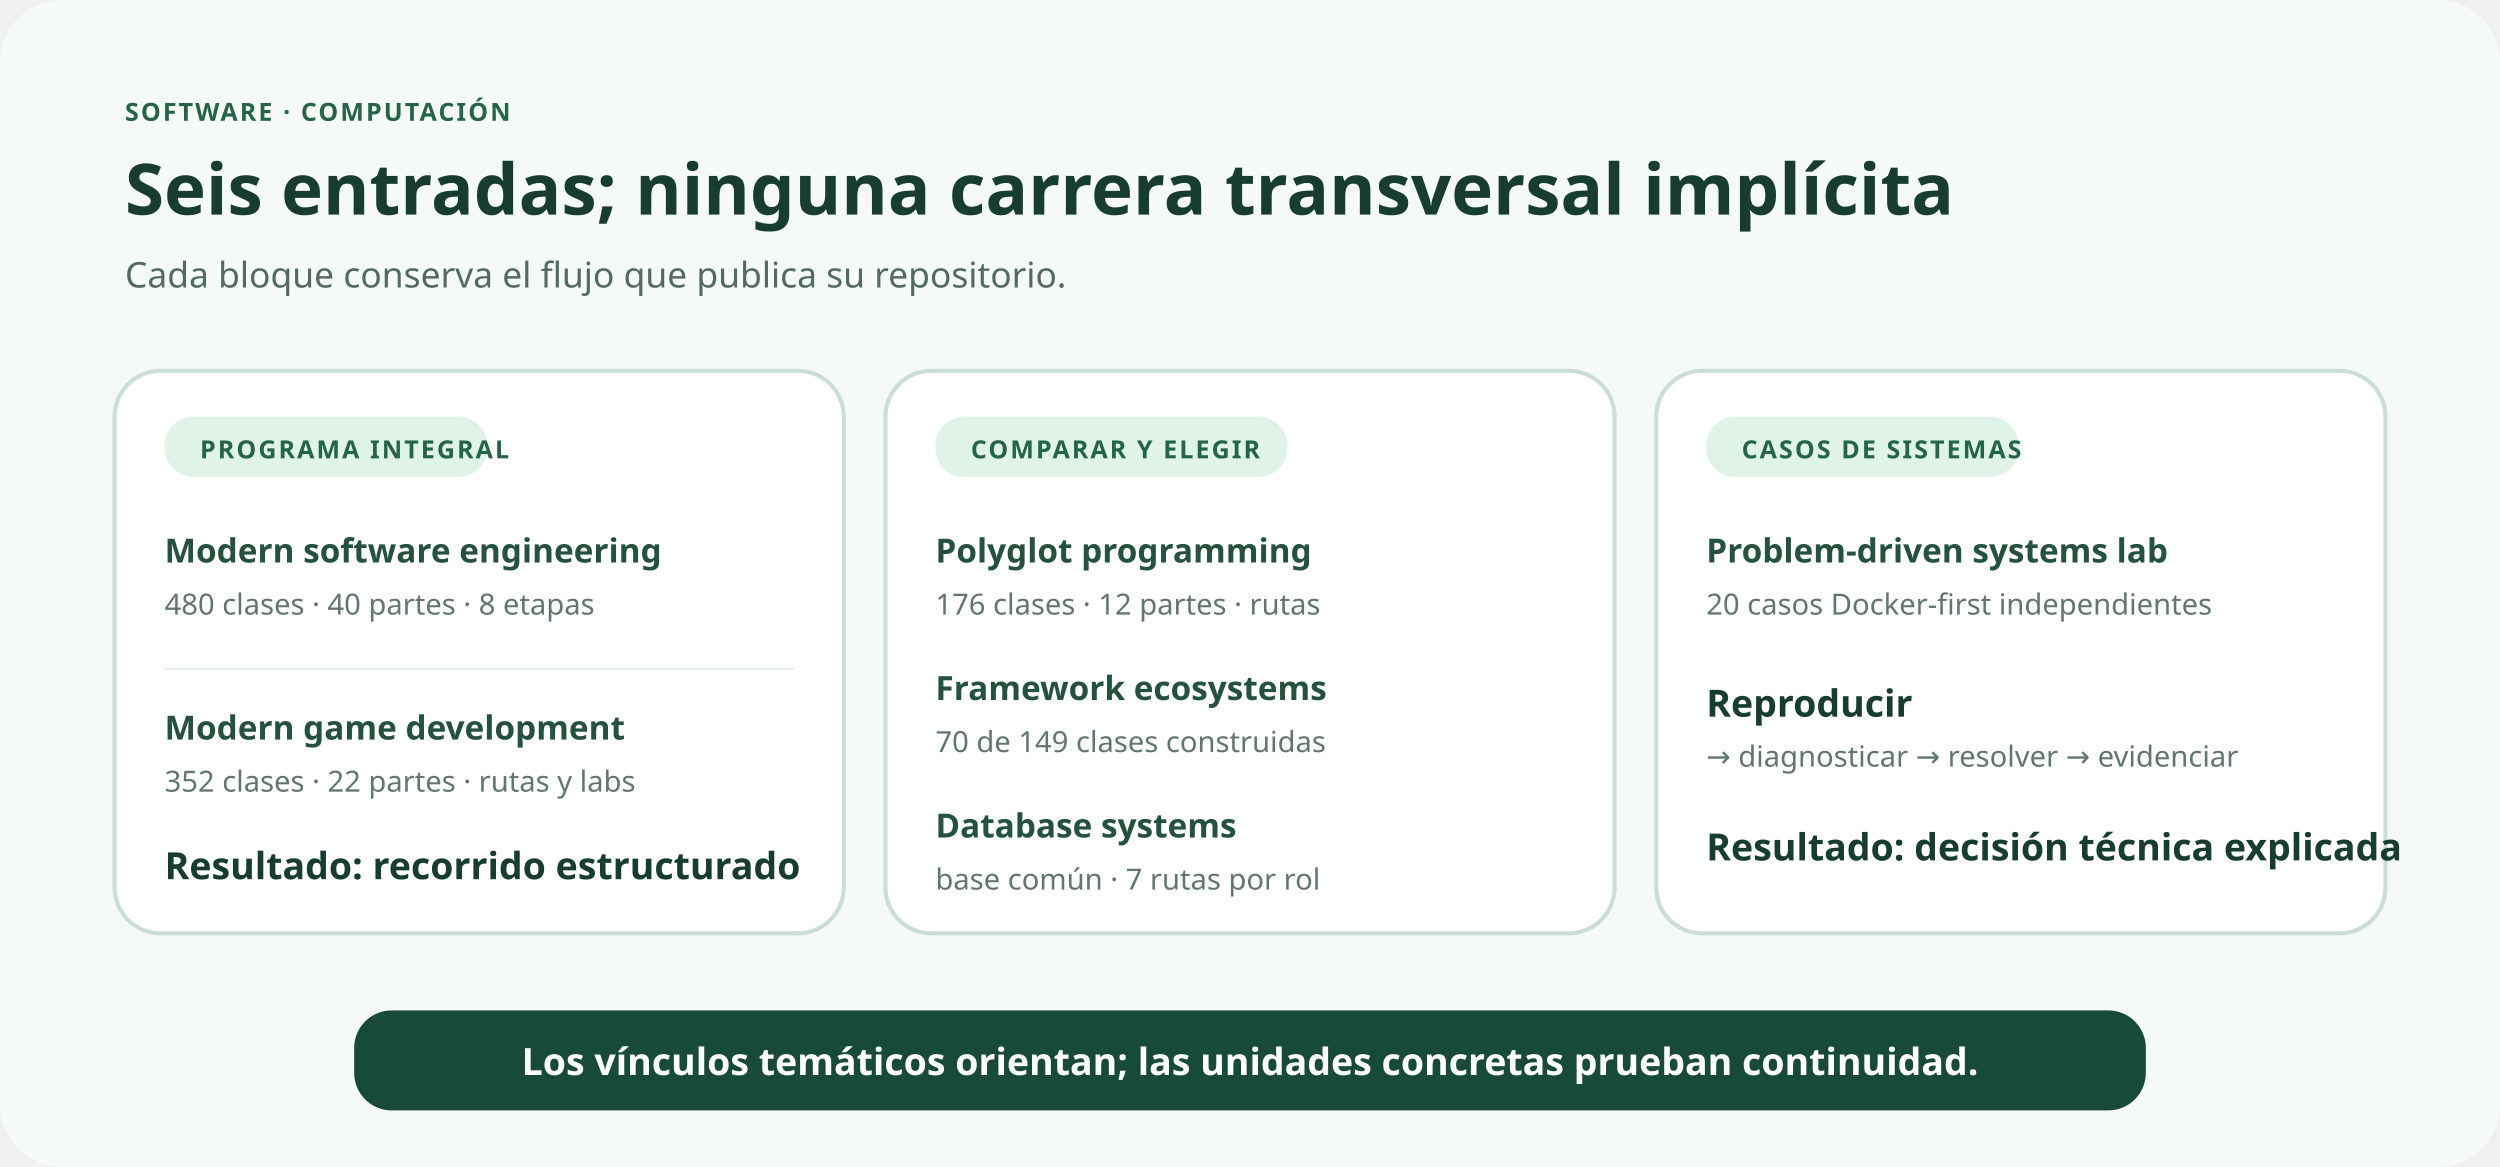
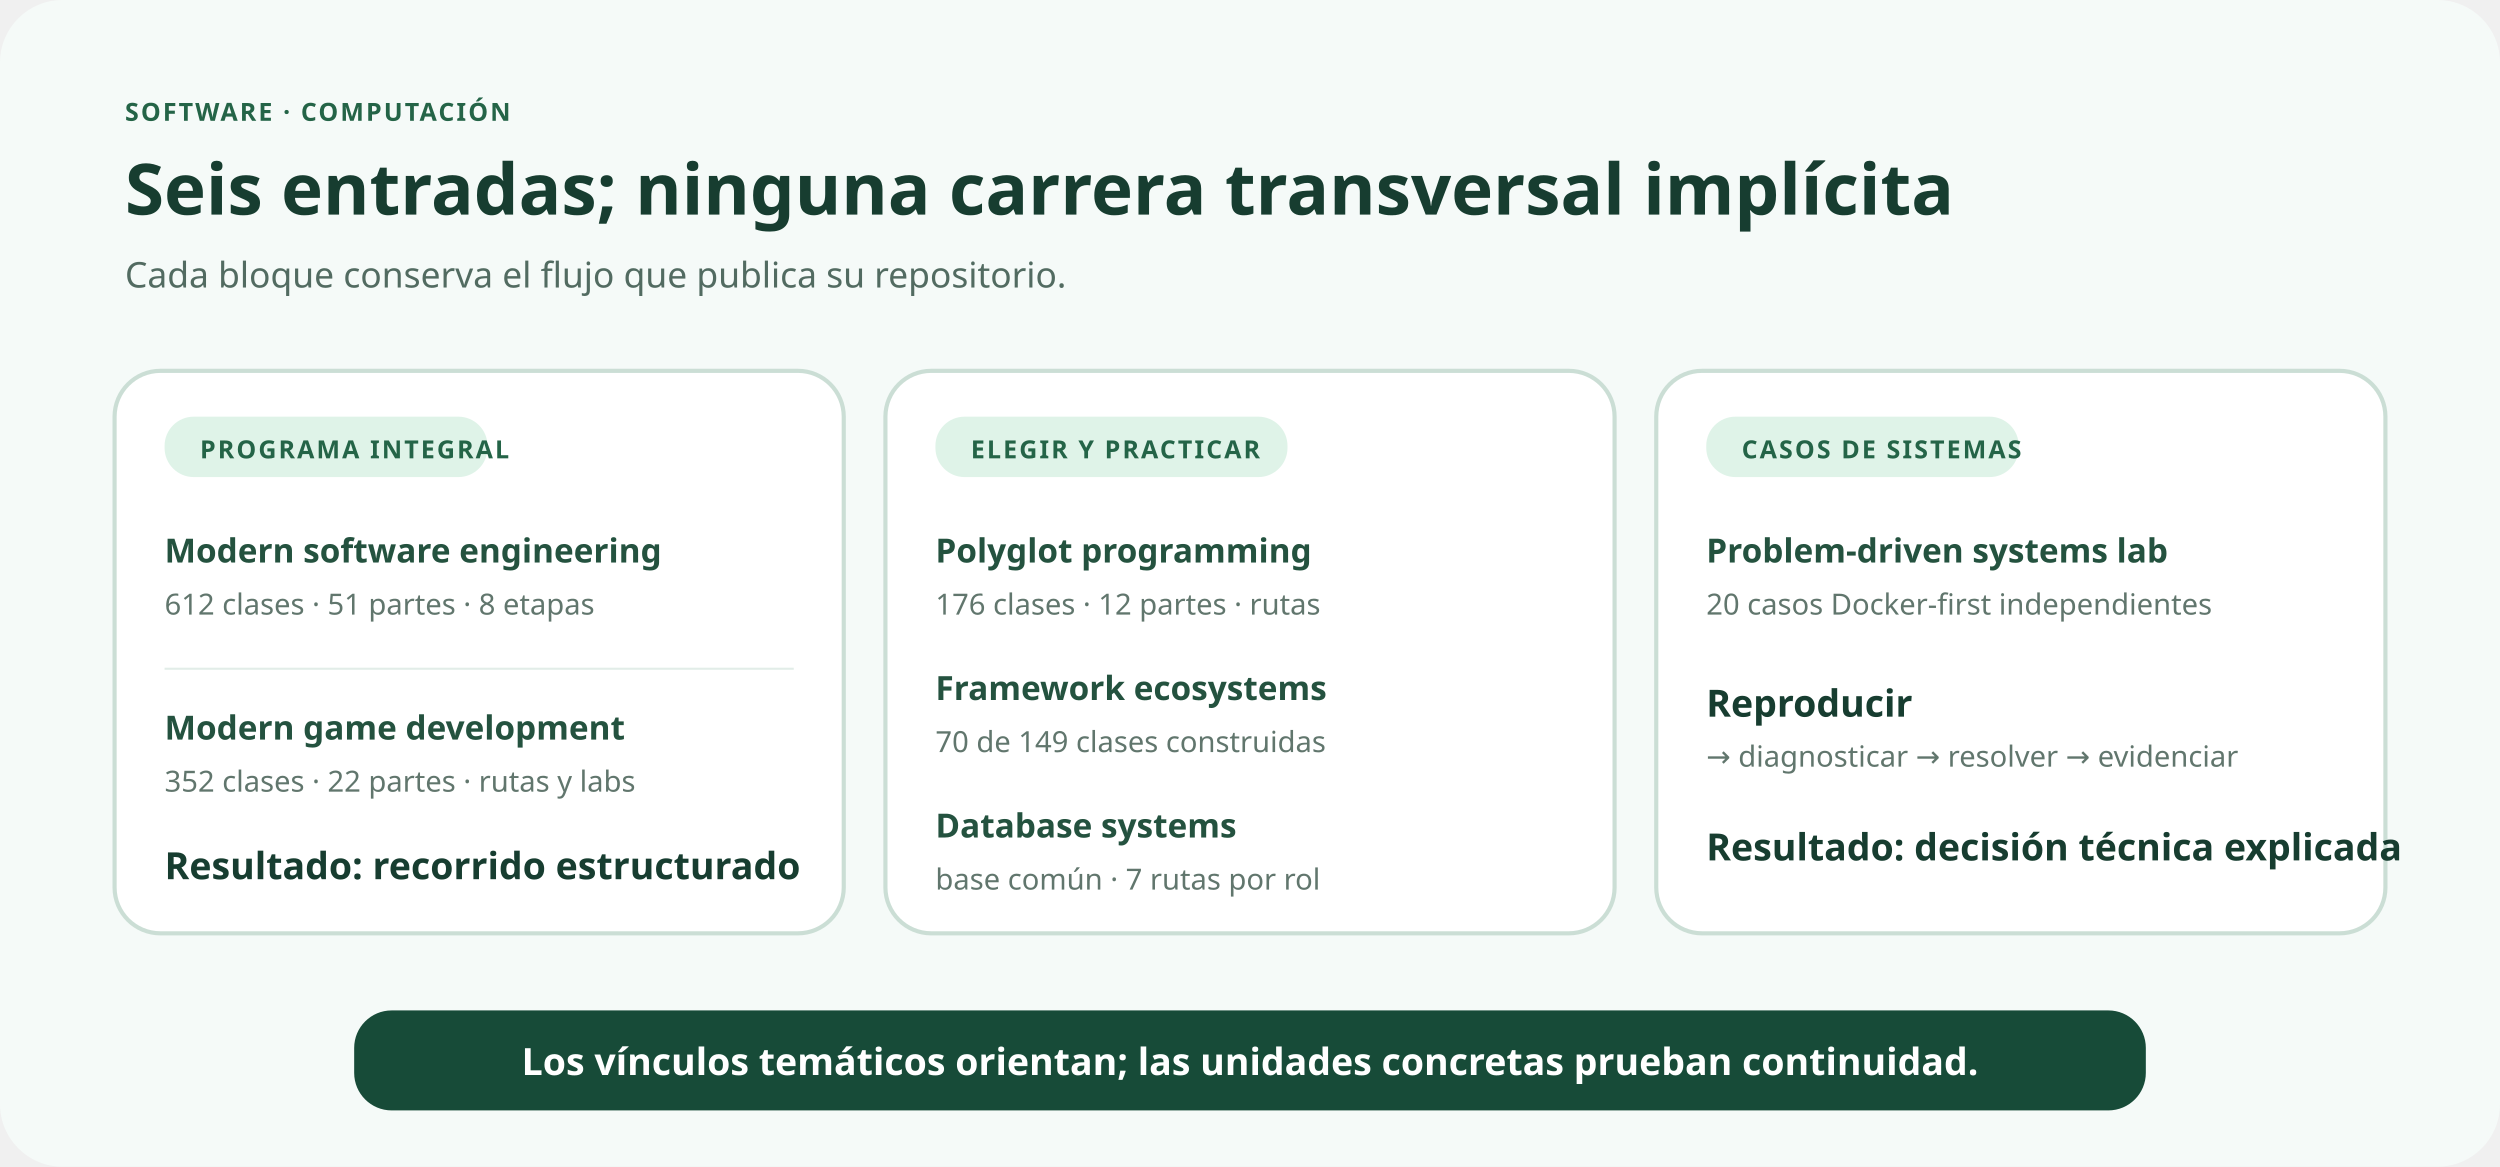
<svg xmlns="http://www.w3.org/2000/svg" viewBox="0 0 1200 560" role="img" aria-labelledby="title desc">
  <defs>
    <style>
    .bg{fill:#f5faf8}.card{fill:#fff;stroke:#cbded5;stroke-width:2}.tag{fill:#dff3e8}.tagtext{font:700 12px system-ui,sans-serif;fill:#246447;letter-spacing:1px}.title{font:800 34px system-ui,sans-serif;fill:#173d30}.lead{font:500 17px system-ui,sans-serif;fill:#526b61}.h{font:800 18px system-ui,sans-serif;fill:#173d30}.repo{font:700 16px system-ui,sans-serif;fill:#24523f}.meta{font:500 14px system-ui,sans-serif;fill:#61766d}.rule{font:700 18px system-ui,sans-serif;fill:#fff;text-anchor:middle}
  </style>
  </defs>
  <rect class="bg" width="1200" height="560" rx="30" />
  <text class="tagtext" x="60" y="58">SOFTWARE · COMPUTACIÓN</text>
  <text class="title" x="60" y="103">Seis entradas; ninguna carrera transversal implícita</text>
  <text class="lead" x="60" y="138">Cada bloque conserva el flujo que publica su repositorio.</text>
  <g transform="translate(55 178)">
    <rect class="card" width="350" height="270" rx="22" />
    <rect class="tag" x="24" y="22" width="155" height="29" rx="14" />
    <text class="tagtext" x="41" y="42">PROGRAMA INTEGRAL</text>
    <text class="repo" x="24" y="92">Modern software engineering</text>
-     <text class="meta" x="24" y="117">480 clases · 40 partes · 8 etapas</text>
+     <text class="meta" x="24" y="117">612 clases · 51 partes · 8 etapas</text>
    <line x1="24" y1="143" x2="326" y2="143" stroke="#e2ede8" />
    <text class="repo" x="24" y="177">Modern game development</text>
    <text class="meta" x="24" y="202">352 clases · 22 partes · rutas y labs</text>
    <text class="h" x="24" y="244">Resultado: recorrido estructurado</text>
  </g>
  <g transform="translate(425 178)">
    <rect class="card" width="350" height="270" rx="22" />
    <rect class="tag" x="24" y="22" width="169" height="29" rx="14" />
-     <text class="tagtext" x="41" y="42">COMPARAR Y ELEGIR</text>
+     <text class="tagtext" x="41" y="42">ELEGIR Y PRACTICAR</text>
    <text class="repo" x="24" y="92">Polyglot programming</text>
    <text class="meta" x="24" y="117">176 clases · 12 partes · rutas</text>
    <text class="repo" x="24" y="158">Framework ecosystems</text>
    <text class="meta" x="24" y="183">70 de 149 clases construidas</text>
    <text class="repo" x="24" y="224">Database systems</text>
    <text class="meta" x="24" y="249">base común · 7 rutas por rol</text>
  </g>
  <g transform="translate(795 178)">
    <rect class="card" width="350" height="270" rx="22" />
    <rect class="tag" x="24" y="22" width="150" height="29" rx="14" />
    <text class="tagtext" x="41" y="42">CASOS DE SISTEMAS</text>
    <text class="repo" x="24" y="92">Problem-driven systems lab</text>
    <text class="meta" x="24" y="117">20 casos Docker-first independientes</text>
    <text class="h" x="24" y="166">Reproducir</text>
    <text class="meta" x="24" y="190">→ diagnosticar → resolver → evidenciar</text>
    <text class="h" x="24" y="235">Resultado: decisión técnica explicada</text>
  </g>
  <rect x="170" y="485" width="860" height="48" rx="18" fill="#174b38" />
  <text class="rule" x="600" y="516">Los vínculos temáticos orientan; las unidades concretas prueban continuidad.</text>
</svg>
